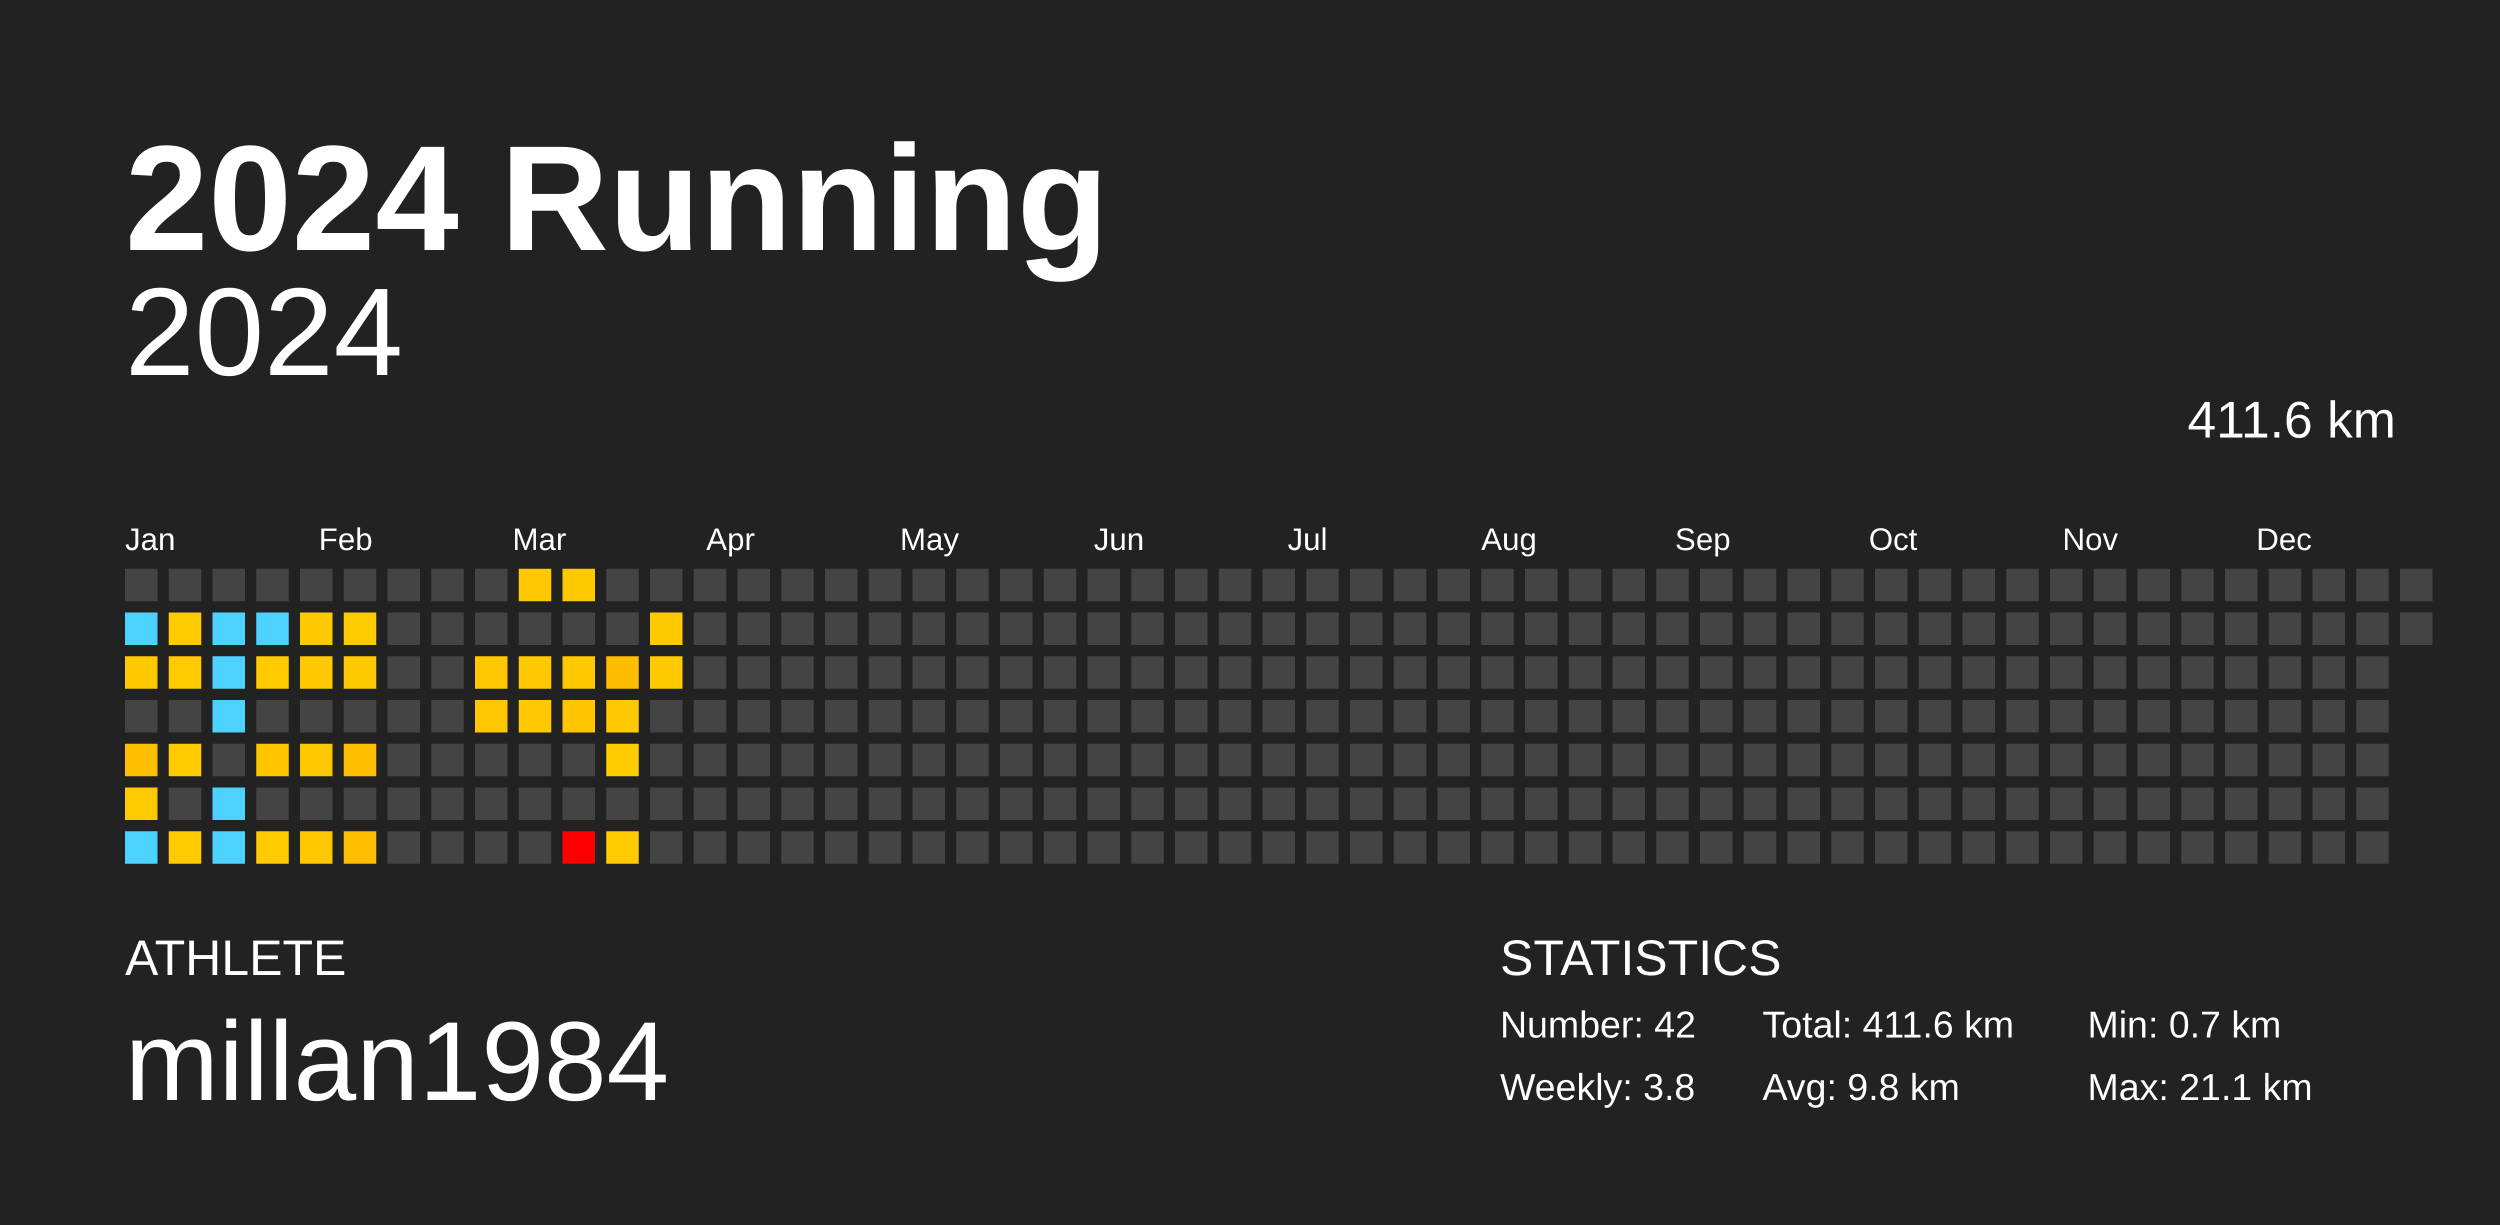
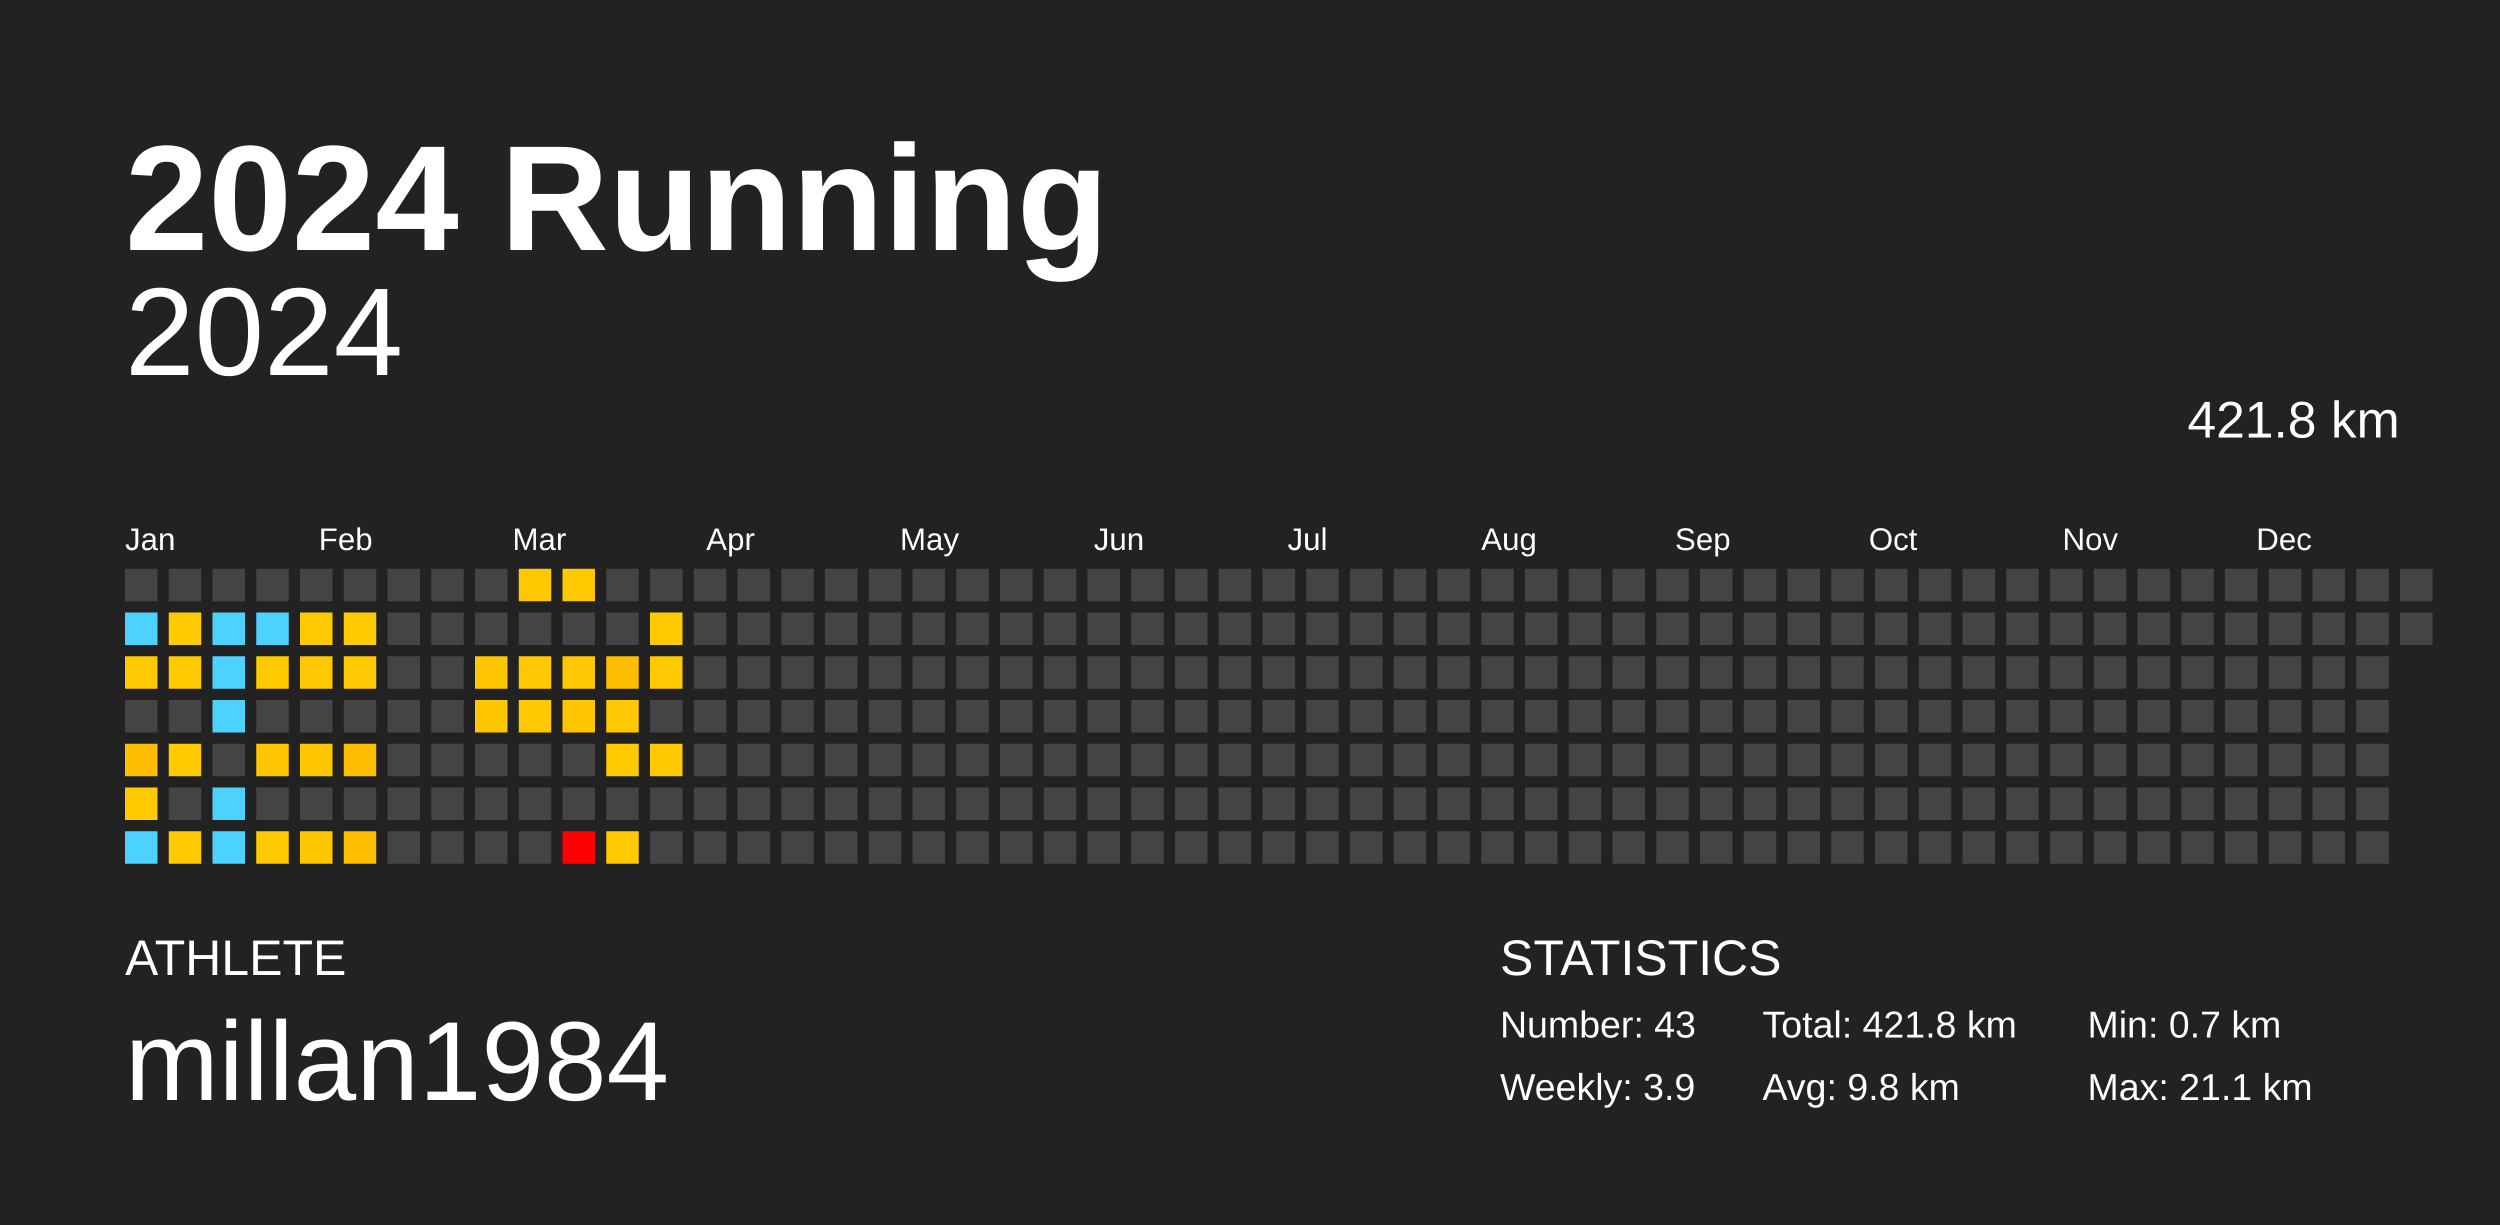
<svg xmlns="http://www.w3.org/2000/svg" baseProfile="full" height="98mm" version="1.1" viewBox="0,0,200,98" width="200mm">
  <defs />
  <rect fill="#222222" height="98" width="200" x="0" y="0" />
  <text fill="#FFFFFF" style="font-size:12px; font-family:Arial; font-weight:bold;" x="10" y="20">2024 Running</text>
  <text fill="#FFFFFF" style="font-size:4px; font-family:Arial" x="10" y="78">ATHLETE</text>
  <text fill="#FFFFFF" style="font-size:9px; font-family:Arial" x="10" y="88">millan1984</text>
  <text fill="#FFFFFF" style="font-size:4px; font-family:Arial" x="120" y="78">STATISTICS</text>
-   <text fill="#FFFFFF" style="font-size:3px; font-family:Arial" x="120" y="83">Number: 42</text>
-   <text fill="#FFFFFF" style="font-size:3px; font-family:Arial" x="120" y="88">Weekly: 3.8</text>
-   <text fill="#FFFFFF" style="font-size:3px; font-family:Arial" x="141" y="83">Total: 411.6 km</text>
+   <text fill="#FFFFFF" style="font-size:3px; font-family:Arial" x="120" y="83">Number: 43</text>
+   <text fill="#FFFFFF" style="font-size:3px; font-family:Arial" x="120" y="88">Weekly: 3.9</text>
+   <text fill="#FFFFFF" style="font-size:3px; font-family:Arial" x="141" y="83">Total: 421.8 km</text>
  <text fill="#FFFFFF" style="font-size:3px; font-family:Arial" x="141" y="88">Avg: 9.8 km</text>
  <text fill="#FFFFFF" style="font-size:3px; font-family:Arial" x="167" y="83">Min: 0.7 km</text>
  <text fill="#FFFFFF" style="font-size:3px; font-family:Arial" x="167" y="88">Max: 21.1 km</text>
  <text alignment-baseline="hanging" fill="#FFFFFF" style="font-size:10.0px; font-family:Arial;" x="10" y="30">2024</text>
-   <text alignment-baseline="hanging" fill="#FFFFFF" style="font-size:4.125px; font-family:Arial;" x="175" y="35">411.6 km</text>
+   <text alignment-baseline="hanging" fill="#FFFFFF" style="font-size:4.125px; font-family:Arial;" x="175" y="35">421.8 km</text>
  <text fill="#FFFFFF" style="font-size:2.5px; font-family:Arial" x="10.0" y="44">Jan</text>
  <text fill="#FFFFFF" style="font-size:2.5px; font-family:Arial" x="25.5" y="44">Feb</text>
  <text fill="#FFFFFF" style="font-size:2.5px; font-family:Arial" x="41.0" y="44">Mar</text>
  <text fill="#FFFFFF" style="font-size:2.5px; font-family:Arial" x="56.5" y="44">Apr</text>
  <text fill="#FFFFFF" style="font-size:2.5px; font-family:Arial" x="72.0" y="44">May</text>
  <text fill="#FFFFFF" style="font-size:2.5px; font-family:Arial" x="87.5" y="44">Jun</text>
  <text fill="#FFFFFF" style="font-size:2.5px; font-family:Arial" x="103.0" y="44">Jul</text>
  <text fill="#FFFFFF" style="font-size:2.5px; font-family:Arial" x="118.5" y="44">Aug</text>
  <text fill="#FFFFFF" style="font-size:2.5px; font-family:Arial" x="134.0" y="44">Sep</text>
  <text fill="#FFFFFF" style="font-size:2.5px; font-family:Arial" x="149.5" y="44">Oct</text>
  <text fill="#FFFFFF" style="font-size:2.5px; font-family:Arial" x="165.0" y="44">Nov</text>
  <text fill="#FFFFFF" style="font-size:2.5px; font-family:Arial" x="180.5" y="44">Dec</text>
  <rect fill="#444444" height="2.6" width="2.6" x="10.0" y="45.5" />
  <rect fill="#4dd2ff" height="2.6" width="2.6" x="10.0" y="49.0" />
  <rect fill="#ffc900" height="2.6" width="2.6" x="10.0" y="52.5" />
  <rect fill="#444444" height="2.6" width="2.6" x="10.0" y="56.0" />
  <rect fill="#ffbe00" height="2.6" width="2.6" x="10.0" y="59.5" />
  <rect fill="#ffcb00" height="2.6" width="2.6" x="10.0" y="63.0" />
  <rect fill="#4dd2ff" height="2.6" width="2.6" x="10.0" y="66.5" />
  <rect fill="#444444" height="2.6" width="2.6" x="13.5" y="45.5" />
  <rect fill="#ffcb00" height="2.6" width="2.6" x="13.5" y="49.0" />
  <rect fill="#ffcb00" height="2.6" width="2.6" x="13.5" y="52.5" />
  <rect fill="#444444" height="2.6" width="2.6" x="13.5" y="56.0" />
  <rect fill="#ffcb00" height="2.6" width="2.6" x="13.5" y="59.5" />
  <rect fill="#444444" height="2.6" width="2.6" x="13.5" y="63.0" />
  <rect fill="#ffca00" height="2.6" width="2.6" x="13.5" y="66.5" />
  <rect fill="#444444" height="2.6" width="2.6" x="17.0" y="45.5" />
  <rect fill="#4dd2ff" height="2.6" width="2.6" x="17.0" y="49.0" />
  <rect fill="#4dd2ff" height="2.6" width="2.6" x="17.0" y="52.5" />
  <rect fill="#4dd2ff" height="2.6" width="2.6" x="17.0" y="56.0" />
  <rect fill="#444444" height="2.6" width="2.6" x="17.0" y="59.5" />
  <rect fill="#4dd2ff" height="2.6" width="2.6" x="17.0" y="63.0" />
  <rect fill="#4dd2ff" height="2.6" width="2.6" x="17.0" y="66.5" />
  <rect fill="#444444" height="2.6" width="2.6" x="20.5" y="45.5" />
  <rect fill="#4dd2ff" height="2.6" width="2.6" x="20.5" y="49.0" />
  <rect fill="#ffca00" height="2.6" width="2.6" x="20.5" y="52.5" />
  <rect fill="#444444" height="2.6" width="2.6" x="20.5" y="56.0" />
  <rect fill="#ffc600" height="2.6" width="2.6" x="20.5" y="59.5" />
  <rect fill="#444444" height="2.6" width="2.6" x="20.5" y="63.0" />
  <rect fill="#ffcb00" height="2.6" width="2.6" x="20.5" y="66.5" />
  <rect fill="#444444" height="2.6" width="2.6" x="24.0" y="45.5" />
  <rect fill="#ffc900" height="2.6" width="2.6" x="24.0" y="49.0" />
  <rect fill="#ffc800" height="2.6" width="2.6" x="24.0" y="52.5" />
  <rect fill="#444444" height="2.6" width="2.6" x="24.0" y="56.0" />
  <rect fill="#ffc700" height="2.6" width="2.6" x="24.0" y="59.5" />
  <rect fill="#444444" height="2.6" width="2.6" x="24.0" y="63.0" />
  <rect fill="#ffc700" height="2.6" width="2.6" x="24.0" y="66.5" />
  <rect fill="#444444" height="2.6" width="2.6" x="27.5" y="45.5" />
  <rect fill="#ffca00" height="2.6" width="2.6" x="27.5" y="49.0" />
  <rect fill="#ffc900" height="2.6" width="2.6" x="27.5" y="52.5" />
  <rect fill="#444444" height="2.6" width="2.6" x="27.5" y="56.0" />
  <rect fill="#ffbe00" height="2.6" width="2.6" x="27.5" y="59.5" />
  <rect fill="#444444" height="2.6" width="2.6" x="27.5" y="63.0" />
  <rect fill="#ffbe00" height="2.6" width="2.6" x="27.5" y="66.5" />
  <rect fill="#444444" height="2.6" width="2.6" x="31.0" y="45.5" />
  <rect fill="#444444" height="2.6" width="2.6" x="31.0" y="49.0" />
  <rect fill="#444444" height="2.6" width="2.6" x="31.0" y="52.5" />
  <rect fill="#444444" height="2.6" width="2.6" x="31.0" y="56.0" />
  <rect fill="#444444" height="2.6" width="2.6" x="31.0" y="59.5" />
  <rect fill="#444444" height="2.6" width="2.6" x="31.0" y="63.0" />
  <rect fill="#444444" height="2.6" width="2.6" x="31.0" y="66.5" />
  <rect fill="#444444" height="2.6" width="2.6" x="34.5" y="45.5" />
  <rect fill="#444444" height="2.6" width="2.6" x="34.5" y="49.0" />
  <rect fill="#444444" height="2.6" width="2.6" x="34.5" y="52.5" />
  <rect fill="#444444" height="2.6" width="2.6" x="34.5" y="56.0" />
  <rect fill="#444444" height="2.6" width="2.6" x="34.5" y="59.5" />
  <rect fill="#444444" height="2.6" width="2.6" x="34.5" y="63.0" />
  <rect fill="#444444" height="2.6" width="2.6" x="34.5" y="66.5" />
  <rect fill="#444444" height="2.6" width="2.6" x="38.0" y="45.5" />
  <rect fill="#444444" height="2.6" width="2.6" x="38.0" y="49.0" />
  <rect fill="#ffc700" height="2.6" width="2.6" x="38.0" y="52.5" />
  <rect fill="#ffc700" height="2.6" width="2.6" x="38.0" y="56.0" />
  <rect fill="#444444" height="2.6" width="2.6" x="38.0" y="59.5" />
  <rect fill="#444444" height="2.6" width="2.6" x="38.0" y="63.0" />
  <rect fill="#444444" height="2.6" width="2.6" x="38.0" y="66.5" />
  <rect fill="#ffc800" height="2.6" width="2.6" x="41.5" y="45.5" />
  <rect fill="#444444" height="2.6" width="2.6" x="41.5" y="49.0" />
  <rect fill="#ffc800" height="2.6" width="2.6" x="41.5" y="52.5" />
  <rect fill="#ffc800" height="2.6" width="2.6" x="41.5" y="56.0" />
  <rect fill="#444444" height="2.6" width="2.6" x="41.5" y="59.5" />
  <rect fill="#444444" height="2.6" width="2.6" x="41.5" y="63.0" />
  <rect fill="#444444" height="2.6" width="2.6" x="41.5" y="66.5" />
  <rect fill="#ffc900" height="2.6" width="2.6" x="45.0" y="45.5" />
  <rect fill="#444444" height="2.6" width="2.6" x="45.0" y="49.0" />
  <rect fill="#ffc800" height="2.6" width="2.6" x="45.0" y="52.5" />
  <rect fill="#ffc600" height="2.6" width="2.6" x="45.0" y="56.0" />
  <rect fill="#444444" height="2.6" width="2.6" x="45.0" y="59.5" />
  <rect fill="#444444" height="2.6" width="2.6" x="45.0" y="63.0" />
  <rect fill="red" height="2.6" width="2.6" x="45.0" y="66.5" />
  <rect fill="#444444" height="2.6" width="2.6" x="48.5" y="45.5" />
  <rect fill="#444444" height="2.6" width="2.6" x="48.5" y="49.0" />
  <rect fill="#ffbd00" height="2.6" width="2.6" x="48.5" y="52.5" />
  <rect fill="#ffc800" height="2.6" width="2.6" x="48.5" y="56.0" />
  <rect fill="#ffca00" height="2.6" width="2.6" x="48.5" y="59.5" />
  <rect fill="#444444" height="2.6" width="2.6" x="48.5" y="63.0" />
  <rect fill="#ffca00" height="2.6" width="2.6" x="48.5" y="66.5" />
  <rect fill="#444444" height="2.6" width="2.6" x="52.0" y="45.5" />
  <rect fill="#ffc900" height="2.6" width="2.6" x="52.0" y="49.0" />
  <rect fill="#ffc900" height="2.6" width="2.6" x="52.0" y="52.5" />
  <rect fill="#444444" height="2.6" width="2.6" x="52.0" y="56.0" />
-   <rect fill="#444444" height="2.6" width="2.6" x="52.0" y="59.5" />
+   <rect fill="#ffc800" height="2.6" width="2.6" x="52.0" y="59.5" />
  <rect fill="#444444" height="2.6" width="2.6" x="52.0" y="63.0" />
  <rect fill="#444444" height="2.6" width="2.6" x="52.0" y="66.5" />
  <rect fill="#444444" height="2.6" width="2.6" x="55.5" y="45.5" />
  <rect fill="#444444" height="2.6" width="2.6" x="55.5" y="49.0" />
  <rect fill="#444444" height="2.6" width="2.6" x="55.5" y="52.5" />
  <rect fill="#444444" height="2.6" width="2.6" x="55.5" y="56.0" />
  <rect fill="#444444" height="2.6" width="2.6" x="55.5" y="59.5" />
  <rect fill="#444444" height="2.6" width="2.6" x="55.5" y="63.0" />
  <rect fill="#444444" height="2.6" width="2.6" x="55.5" y="66.5" />
  <rect fill="#444444" height="2.6" width="2.6" x="59.0" y="45.5" />
  <rect fill="#444444" height="2.6" width="2.6" x="59.0" y="49.0" />
  <rect fill="#444444" height="2.6" width="2.6" x="59.0" y="52.5" />
  <rect fill="#444444" height="2.6" width="2.6" x="59.0" y="56.0" />
  <rect fill="#444444" height="2.6" width="2.6" x="59.0" y="59.5" />
  <rect fill="#444444" height="2.6" width="2.6" x="59.0" y="63.0" />
  <rect fill="#444444" height="2.6" width="2.6" x="59.0" y="66.5" />
  <rect fill="#444444" height="2.6" width="2.6" x="62.5" y="45.5" />
  <rect fill="#444444" height="2.6" width="2.6" x="62.5" y="49.0" />
  <rect fill="#444444" height="2.6" width="2.6" x="62.5" y="52.5" />
  <rect fill="#444444" height="2.6" width="2.6" x="62.5" y="56.0" />
  <rect fill="#444444" height="2.6" width="2.6" x="62.5" y="59.5" />
  <rect fill="#444444" height="2.6" width="2.6" x="62.5" y="63.0" />
  <rect fill="#444444" height="2.6" width="2.6" x="62.5" y="66.5" />
  <rect fill="#444444" height="2.6" width="2.6" x="66.0" y="45.5" />
  <rect fill="#444444" height="2.6" width="2.6" x="66.0" y="49.0" />
  <rect fill="#444444" height="2.6" width="2.6" x="66.0" y="52.5" />
  <rect fill="#444444" height="2.6" width="2.6" x="66.0" y="56.0" />
  <rect fill="#444444" height="2.6" width="2.6" x="66.0" y="59.5" />
  <rect fill="#444444" height="2.6" width="2.6" x="66.0" y="63.0" />
  <rect fill="#444444" height="2.6" width="2.6" x="66.0" y="66.5" />
  <rect fill="#444444" height="2.6" width="2.6" x="69.5" y="45.5" />
  <rect fill="#444444" height="2.6" width="2.6" x="69.5" y="49.0" />
  <rect fill="#444444" height="2.6" width="2.6" x="69.5" y="52.5" />
  <rect fill="#444444" height="2.6" width="2.6" x="69.5" y="56.0" />
  <rect fill="#444444" height="2.6" width="2.6" x="69.5" y="59.5" />
  <rect fill="#444444" height="2.6" width="2.6" x="69.5" y="63.0" />
  <rect fill="#444444" height="2.6" width="2.6" x="69.5" y="66.5" />
  <rect fill="#444444" height="2.6" width="2.6" x="73.0" y="45.5" />
  <rect fill="#444444" height="2.6" width="2.6" x="73.0" y="49.0" />
  <rect fill="#444444" height="2.6" width="2.6" x="73.0" y="52.5" />
  <rect fill="#444444" height="2.6" width="2.6" x="73.0" y="56.0" />
  <rect fill="#444444" height="2.6" width="2.6" x="73.0" y="59.5" />
  <rect fill="#444444" height="2.6" width="2.6" x="73.0" y="63.0" />
  <rect fill="#444444" height="2.6" width="2.6" x="73.0" y="66.5" />
  <rect fill="#444444" height="2.6" width="2.6" x="76.5" y="45.5" />
  <rect fill="#444444" height="2.6" width="2.6" x="76.5" y="49.0" />
  <rect fill="#444444" height="2.6" width="2.6" x="76.5" y="52.5" />
  <rect fill="#444444" height="2.6" width="2.6" x="76.5" y="56.0" />
  <rect fill="#444444" height="2.6" width="2.6" x="76.5" y="59.5" />
  <rect fill="#444444" height="2.6" width="2.6" x="76.5" y="63.0" />
  <rect fill="#444444" height="2.6" width="2.6" x="76.5" y="66.5" />
  <rect fill="#444444" height="2.6" width="2.6" x="80.0" y="45.5" />
  <rect fill="#444444" height="2.6" width="2.6" x="80.0" y="49.0" />
  <rect fill="#444444" height="2.6" width="2.6" x="80.0" y="52.5" />
  <rect fill="#444444" height="2.6" width="2.6" x="80.0" y="56.0" />
  <rect fill="#444444" height="2.6" width="2.6" x="80.0" y="59.5" />
  <rect fill="#444444" height="2.6" width="2.6" x="80.0" y="63.0" />
  <rect fill="#444444" height="2.6" width="2.6" x="80.0" y="66.5" />
  <rect fill="#444444" height="2.6" width="2.6" x="83.5" y="45.5" />
  <rect fill="#444444" height="2.6" width="2.6" x="83.5" y="49.0" />
  <rect fill="#444444" height="2.6" width="2.6" x="83.5" y="52.5" />
  <rect fill="#444444" height="2.6" width="2.6" x="83.5" y="56.0" />
  <rect fill="#444444" height="2.6" width="2.6" x="83.5" y="59.5" />
  <rect fill="#444444" height="2.6" width="2.6" x="83.5" y="63.0" />
  <rect fill="#444444" height="2.6" width="2.6" x="83.5" y="66.5" />
  <rect fill="#444444" height="2.6" width="2.6" x="87.0" y="45.5" />
  <rect fill="#444444" height="2.6" width="2.6" x="87.0" y="49.0" />
  <rect fill="#444444" height="2.6" width="2.6" x="87.0" y="52.5" />
  <rect fill="#444444" height="2.6" width="2.6" x="87.0" y="56.0" />
  <rect fill="#444444" height="2.6" width="2.6" x="87.0" y="59.5" />
  <rect fill="#444444" height="2.6" width="2.6" x="87.0" y="63.0" />
  <rect fill="#444444" height="2.6" width="2.6" x="87.0" y="66.5" />
  <rect fill="#444444" height="2.6" width="2.6" x="90.5" y="45.5" />
  <rect fill="#444444" height="2.6" width="2.6" x="90.5" y="49.0" />
  <rect fill="#444444" height="2.6" width="2.6" x="90.5" y="52.5" />
  <rect fill="#444444" height="2.6" width="2.6" x="90.5" y="56.0" />
  <rect fill="#444444" height="2.6" width="2.6" x="90.5" y="59.5" />
  <rect fill="#444444" height="2.6" width="2.6" x="90.5" y="63.0" />
  <rect fill="#444444" height="2.6" width="2.6" x="90.5" y="66.5" />
  <rect fill="#444444" height="2.6" width="2.6" x="94.0" y="45.5" />
  <rect fill="#444444" height="2.6" width="2.6" x="94.0" y="49.0" />
  <rect fill="#444444" height="2.6" width="2.6" x="94.0" y="52.5" />
  <rect fill="#444444" height="2.6" width="2.6" x="94.0" y="56.0" />
  <rect fill="#444444" height="2.6" width="2.6" x="94.0" y="59.5" />
  <rect fill="#444444" height="2.6" width="2.6" x="94.0" y="63.0" />
  <rect fill="#444444" height="2.6" width="2.6" x="94.0" y="66.5" />
  <rect fill="#444444" height="2.6" width="2.6" x="97.5" y="45.5" />
  <rect fill="#444444" height="2.6" width="2.6" x="97.5" y="49.0" />
  <rect fill="#444444" height="2.6" width="2.6" x="97.5" y="52.5" />
  <rect fill="#444444" height="2.6" width="2.6" x="97.5" y="56.0" />
  <rect fill="#444444" height="2.6" width="2.6" x="97.5" y="59.5" />
  <rect fill="#444444" height="2.6" width="2.6" x="97.5" y="63.0" />
  <rect fill="#444444" height="2.6" width="2.6" x="97.5" y="66.5" />
  <rect fill="#444444" height="2.6" width="2.6" x="101.0" y="45.5" />
  <rect fill="#444444" height="2.6" width="2.6" x="101.0" y="49.0" />
  <rect fill="#444444" height="2.6" width="2.6" x="101.0" y="52.5" />
  <rect fill="#444444" height="2.6" width="2.6" x="101.0" y="56.0" />
  <rect fill="#444444" height="2.6" width="2.6" x="101.0" y="59.5" />
  <rect fill="#444444" height="2.6" width="2.6" x="101.0" y="63.0" />
  <rect fill="#444444" height="2.6" width="2.6" x="101.0" y="66.5" />
  <rect fill="#444444" height="2.6" width="2.6" x="104.5" y="45.5" />
  <rect fill="#444444" height="2.6" width="2.6" x="104.5" y="49.0" />
  <rect fill="#444444" height="2.6" width="2.6" x="104.5" y="52.5" />
  <rect fill="#444444" height="2.6" width="2.6" x="104.5" y="56.0" />
  <rect fill="#444444" height="2.6" width="2.6" x="104.5" y="59.5" />
  <rect fill="#444444" height="2.6" width="2.6" x="104.5" y="63.0" />
  <rect fill="#444444" height="2.6" width="2.6" x="104.5" y="66.5" />
  <rect fill="#444444" height="2.6" width="2.6" x="108.0" y="45.5" />
  <rect fill="#444444" height="2.6" width="2.6" x="108.0" y="49.0" />
  <rect fill="#444444" height="2.6" width="2.6" x="108.0" y="52.5" />
  <rect fill="#444444" height="2.6" width="2.6" x="108.0" y="56.0" />
  <rect fill="#444444" height="2.6" width="2.6" x="108.0" y="59.5" />
  <rect fill="#444444" height="2.6" width="2.6" x="108.0" y="63.0" />
  <rect fill="#444444" height="2.6" width="2.6" x="108.0" y="66.5" />
  <rect fill="#444444" height="2.6" width="2.6" x="111.5" y="45.5" />
  <rect fill="#444444" height="2.6" width="2.6" x="111.5" y="49.0" />
  <rect fill="#444444" height="2.6" width="2.6" x="111.5" y="52.5" />
  <rect fill="#444444" height="2.6" width="2.6" x="111.5" y="56.0" />
  <rect fill="#444444" height="2.6" width="2.6" x="111.5" y="59.5" />
  <rect fill="#444444" height="2.6" width="2.6" x="111.5" y="63.0" />
  <rect fill="#444444" height="2.6" width="2.6" x="111.5" y="66.5" />
  <rect fill="#444444" height="2.6" width="2.6" x="115.0" y="45.5" />
  <rect fill="#444444" height="2.6" width="2.6" x="115.0" y="49.0" />
  <rect fill="#444444" height="2.6" width="2.6" x="115.0" y="52.5" />
  <rect fill="#444444" height="2.6" width="2.6" x="115.0" y="56.0" />
  <rect fill="#444444" height="2.6" width="2.6" x="115.0" y="59.5" />
  <rect fill="#444444" height="2.6" width="2.6" x="115.0" y="63.0" />
  <rect fill="#444444" height="2.6" width="2.6" x="115.0" y="66.5" />
  <rect fill="#444444" height="2.6" width="2.6" x="118.5" y="45.5" />
  <rect fill="#444444" height="2.6" width="2.6" x="118.5" y="49.0" />
  <rect fill="#444444" height="2.6" width="2.6" x="118.5" y="52.5" />
  <rect fill="#444444" height="2.6" width="2.6" x="118.5" y="56.0" />
  <rect fill="#444444" height="2.6" width="2.6" x="118.5" y="59.5" />
  <rect fill="#444444" height="2.6" width="2.6" x="118.5" y="63.0" />
  <rect fill="#444444" height="2.6" width="2.6" x="118.5" y="66.5" />
  <rect fill="#444444" height="2.6" width="2.6" x="122.0" y="45.5" />
  <rect fill="#444444" height="2.6" width="2.6" x="122.0" y="49.0" />
  <rect fill="#444444" height="2.6" width="2.6" x="122.0" y="52.5" />
  <rect fill="#444444" height="2.6" width="2.6" x="122.0" y="56.0" />
  <rect fill="#444444" height="2.6" width="2.6" x="122.0" y="59.5" />
  <rect fill="#444444" height="2.6" width="2.6" x="122.0" y="63.0" />
  <rect fill="#444444" height="2.6" width="2.6" x="122.0" y="66.5" />
  <rect fill="#444444" height="2.6" width="2.6" x="125.5" y="45.5" />
  <rect fill="#444444" height="2.6" width="2.6" x="125.5" y="49.0" />
  <rect fill="#444444" height="2.6" width="2.6" x="125.5" y="52.5" />
  <rect fill="#444444" height="2.6" width="2.6" x="125.5" y="56.0" />
  <rect fill="#444444" height="2.6" width="2.6" x="125.5" y="59.5" />
  <rect fill="#444444" height="2.6" width="2.6" x="125.5" y="63.0" />
  <rect fill="#444444" height="2.6" width="2.6" x="125.5" y="66.5" />
  <rect fill="#444444" height="2.6" width="2.6" x="129.0" y="45.5" />
  <rect fill="#444444" height="2.6" width="2.6" x="129.0" y="49.0" />
  <rect fill="#444444" height="2.6" width="2.6" x="129.0" y="52.5" />
  <rect fill="#444444" height="2.6" width="2.6" x="129.0" y="56.0" />
  <rect fill="#444444" height="2.6" width="2.6" x="129.0" y="59.5" />
  <rect fill="#444444" height="2.6" width="2.6" x="129.0" y="63.0" />
  <rect fill="#444444" height="2.6" width="2.6" x="129.0" y="66.5" />
  <rect fill="#444444" height="2.6" width="2.6" x="132.5" y="45.5" />
  <rect fill="#444444" height="2.6" width="2.6" x="132.5" y="49.0" />
  <rect fill="#444444" height="2.6" width="2.6" x="132.5" y="52.5" />
  <rect fill="#444444" height="2.6" width="2.6" x="132.5" y="56.0" />
  <rect fill="#444444" height="2.6" width="2.6" x="132.5" y="59.5" />
  <rect fill="#444444" height="2.6" width="2.6" x="132.5" y="63.0" />
  <rect fill="#444444" height="2.6" width="2.6" x="132.5" y="66.5" />
  <rect fill="#444444" height="2.6" width="2.6" x="136.0" y="45.5" />
  <rect fill="#444444" height="2.6" width="2.6" x="136.0" y="49.0" />
  <rect fill="#444444" height="2.6" width="2.6" x="136.0" y="52.5" />
  <rect fill="#444444" height="2.6" width="2.6" x="136.0" y="56.0" />
  <rect fill="#444444" height="2.6" width="2.6" x="136.0" y="59.5" />
  <rect fill="#444444" height="2.6" width="2.6" x="136.0" y="63.0" />
  <rect fill="#444444" height="2.6" width="2.6" x="136.0" y="66.5" />
  <rect fill="#444444" height="2.6" width="2.6" x="139.5" y="45.5" />
  <rect fill="#444444" height="2.6" width="2.6" x="139.5" y="49.0" />
  <rect fill="#444444" height="2.6" width="2.6" x="139.5" y="52.5" />
  <rect fill="#444444" height="2.6" width="2.6" x="139.5" y="56.0" />
  <rect fill="#444444" height="2.6" width="2.6" x="139.5" y="59.5" />
  <rect fill="#444444" height="2.6" width="2.6" x="139.5" y="63.0" />
  <rect fill="#444444" height="2.6" width="2.6" x="139.5" y="66.5" />
  <rect fill="#444444" height="2.6" width="2.6" x="143.0" y="45.5" />
  <rect fill="#444444" height="2.6" width="2.6" x="143.0" y="49.0" />
  <rect fill="#444444" height="2.6" width="2.6" x="143.0" y="52.5" />
  <rect fill="#444444" height="2.6" width="2.6" x="143.0" y="56.0" />
  <rect fill="#444444" height="2.6" width="2.6" x="143.0" y="59.5" />
  <rect fill="#444444" height="2.6" width="2.6" x="143.0" y="63.0" />
  <rect fill="#444444" height="2.6" width="2.6" x="143.0" y="66.5" />
  <rect fill="#444444" height="2.6" width="2.6" x="146.5" y="45.5" />
  <rect fill="#444444" height="2.6" width="2.6" x="146.5" y="49.0" />
  <rect fill="#444444" height="2.6" width="2.6" x="146.5" y="52.5" />
  <rect fill="#444444" height="2.6" width="2.6" x="146.5" y="56.0" />
  <rect fill="#444444" height="2.6" width="2.6" x="146.5" y="59.5" />
  <rect fill="#444444" height="2.6" width="2.6" x="146.5" y="63.0" />
  <rect fill="#444444" height="2.6" width="2.6" x="146.5" y="66.5" />
  <rect fill="#444444" height="2.6" width="2.6" x="150.0" y="45.5" />
  <rect fill="#444444" height="2.6" width="2.6" x="150.0" y="49.0" />
  <rect fill="#444444" height="2.6" width="2.6" x="150.0" y="52.5" />
  <rect fill="#444444" height="2.6" width="2.6" x="150.0" y="56.0" />
  <rect fill="#444444" height="2.6" width="2.6" x="150.0" y="59.5" />
  <rect fill="#444444" height="2.6" width="2.6" x="150.0" y="63.0" />
  <rect fill="#444444" height="2.6" width="2.6" x="150.0" y="66.5" />
  <rect fill="#444444" height="2.6" width="2.6" x="153.5" y="45.5" />
  <rect fill="#444444" height="2.6" width="2.6" x="153.5" y="49.0" />
  <rect fill="#444444" height="2.6" width="2.6" x="153.5" y="52.5" />
  <rect fill="#444444" height="2.6" width="2.6" x="153.5" y="56.0" />
  <rect fill="#444444" height="2.6" width="2.6" x="153.5" y="59.5" />
  <rect fill="#444444" height="2.6" width="2.6" x="153.5" y="63.0" />
  <rect fill="#444444" height="2.6" width="2.6" x="153.5" y="66.5" />
  <rect fill="#444444" height="2.6" width="2.6" x="157.0" y="45.5" />
  <rect fill="#444444" height="2.6" width="2.6" x="157.0" y="49.0" />
  <rect fill="#444444" height="2.6" width="2.6" x="157.0" y="52.5" />
  <rect fill="#444444" height="2.6" width="2.6" x="157.0" y="56.0" />
  <rect fill="#444444" height="2.6" width="2.6" x="157.0" y="59.5" />
  <rect fill="#444444" height="2.6" width="2.6" x="157.0" y="63.0" />
  <rect fill="#444444" height="2.6" width="2.6" x="157.0" y="66.5" />
  <rect fill="#444444" height="2.6" width="2.6" x="160.5" y="45.5" />
  <rect fill="#444444" height="2.6" width="2.6" x="160.5" y="49.0" />
  <rect fill="#444444" height="2.6" width="2.6" x="160.5" y="52.5" />
  <rect fill="#444444" height="2.6" width="2.6" x="160.5" y="56.0" />
  <rect fill="#444444" height="2.6" width="2.6" x="160.5" y="59.5" />
  <rect fill="#444444" height="2.6" width="2.6" x="160.5" y="63.0" />
  <rect fill="#444444" height="2.6" width="2.6" x="160.5" y="66.5" />
  <rect fill="#444444" height="2.6" width="2.6" x="164.0" y="45.5" />
  <rect fill="#444444" height="2.6" width="2.6" x="164.0" y="49.0" />
  <rect fill="#444444" height="2.6" width="2.6" x="164.0" y="52.5" />
  <rect fill="#444444" height="2.6" width="2.6" x="164.0" y="56.0" />
  <rect fill="#444444" height="2.6" width="2.6" x="164.0" y="59.5" />
  <rect fill="#444444" height="2.6" width="2.6" x="164.0" y="63.0" />
  <rect fill="#444444" height="2.6" width="2.6" x="164.0" y="66.5" />
  <rect fill="#444444" height="2.6" width="2.6" x="167.5" y="45.5" />
  <rect fill="#444444" height="2.6" width="2.6" x="167.5" y="49.0" />
  <rect fill="#444444" height="2.6" width="2.6" x="167.5" y="52.5" />
  <rect fill="#444444" height="2.6" width="2.6" x="167.5" y="56.0" />
  <rect fill="#444444" height="2.6" width="2.6" x="167.5" y="59.5" />
  <rect fill="#444444" height="2.6" width="2.6" x="167.5" y="63.0" />
  <rect fill="#444444" height="2.6" width="2.6" x="167.5" y="66.5" />
  <rect fill="#444444" height="2.6" width="2.6" x="171.0" y="45.5" />
  <rect fill="#444444" height="2.6" width="2.6" x="171.0" y="49.0" />
  <rect fill="#444444" height="2.6" width="2.6" x="171.0" y="52.5" />
  <rect fill="#444444" height="2.6" width="2.6" x="171.0" y="56.0" />
  <rect fill="#444444" height="2.6" width="2.6" x="171.0" y="59.5" />
  <rect fill="#444444" height="2.6" width="2.6" x="171.0" y="63.0" />
  <rect fill="#444444" height="2.6" width="2.6" x="171.0" y="66.5" />
  <rect fill="#444444" height="2.6" width="2.6" x="174.5" y="45.5" />
  <rect fill="#444444" height="2.6" width="2.6" x="174.5" y="49.0" />
  <rect fill="#444444" height="2.6" width="2.6" x="174.5" y="52.5" />
  <rect fill="#444444" height="2.6" width="2.6" x="174.5" y="56.0" />
  <rect fill="#444444" height="2.6" width="2.6" x="174.5" y="59.5" />
  <rect fill="#444444" height="2.6" width="2.6" x="174.5" y="63.0" />
  <rect fill="#444444" height="2.6" width="2.6" x="174.5" y="66.5" />
  <rect fill="#444444" height="2.6" width="2.6" x="178.0" y="45.5" />
  <rect fill="#444444" height="2.6" width="2.6" x="178.0" y="49.0" />
  <rect fill="#444444" height="2.6" width="2.6" x="178.0" y="52.5" />
  <rect fill="#444444" height="2.6" width="2.6" x="178.0" y="56.0" />
  <rect fill="#444444" height="2.6" width="2.6" x="178.0" y="59.5" />
  <rect fill="#444444" height="2.6" width="2.6" x="178.0" y="63.0" />
  <rect fill="#444444" height="2.6" width="2.6" x="178.0" y="66.5" />
  <rect fill="#444444" height="2.6" width="2.6" x="181.5" y="45.5" />
  <rect fill="#444444" height="2.6" width="2.6" x="181.5" y="49.0" />
  <rect fill="#444444" height="2.6" width="2.6" x="181.5" y="52.5" />
  <rect fill="#444444" height="2.6" width="2.6" x="181.5" y="56.0" />
  <rect fill="#444444" height="2.6" width="2.6" x="181.5" y="59.5" />
  <rect fill="#444444" height="2.6" width="2.6" x="181.5" y="63.0" />
  <rect fill="#444444" height="2.6" width="2.6" x="181.5" y="66.5" />
  <rect fill="#444444" height="2.6" width="2.6" x="185.0" y="45.5" />
  <rect fill="#444444" height="2.6" width="2.6" x="185.0" y="49.0" />
  <rect fill="#444444" height="2.6" width="2.6" x="185.0" y="52.5" />
  <rect fill="#444444" height="2.6" width="2.6" x="185.0" y="56.0" />
  <rect fill="#444444" height="2.6" width="2.6" x="185.0" y="59.5" />
  <rect fill="#444444" height="2.6" width="2.6" x="185.0" y="63.0" />
  <rect fill="#444444" height="2.6" width="2.6" x="185.0" y="66.5" />
  <rect fill="#444444" height="2.6" width="2.6" x="188.5" y="45.5" />
  <rect fill="#444444" height="2.6" width="2.6" x="188.5" y="49.0" />
  <rect fill="#444444" height="2.6" width="2.6" x="188.5" y="52.5" />
  <rect fill="#444444" height="2.6" width="2.6" x="188.5" y="56.0" />
  <rect fill="#444444" height="2.6" width="2.6" x="188.5" y="59.5" />
  <rect fill="#444444" height="2.6" width="2.6" x="188.5" y="63.0" />
  <rect fill="#444444" height="2.6" width="2.6" x="188.5" y="66.5" />
  <rect fill="#444444" height="2.6" width="2.6" x="192.0" y="45.5" />
  <rect fill="#444444" height="2.6" width="2.6" x="192.0" y="49.0" />
</svg>
